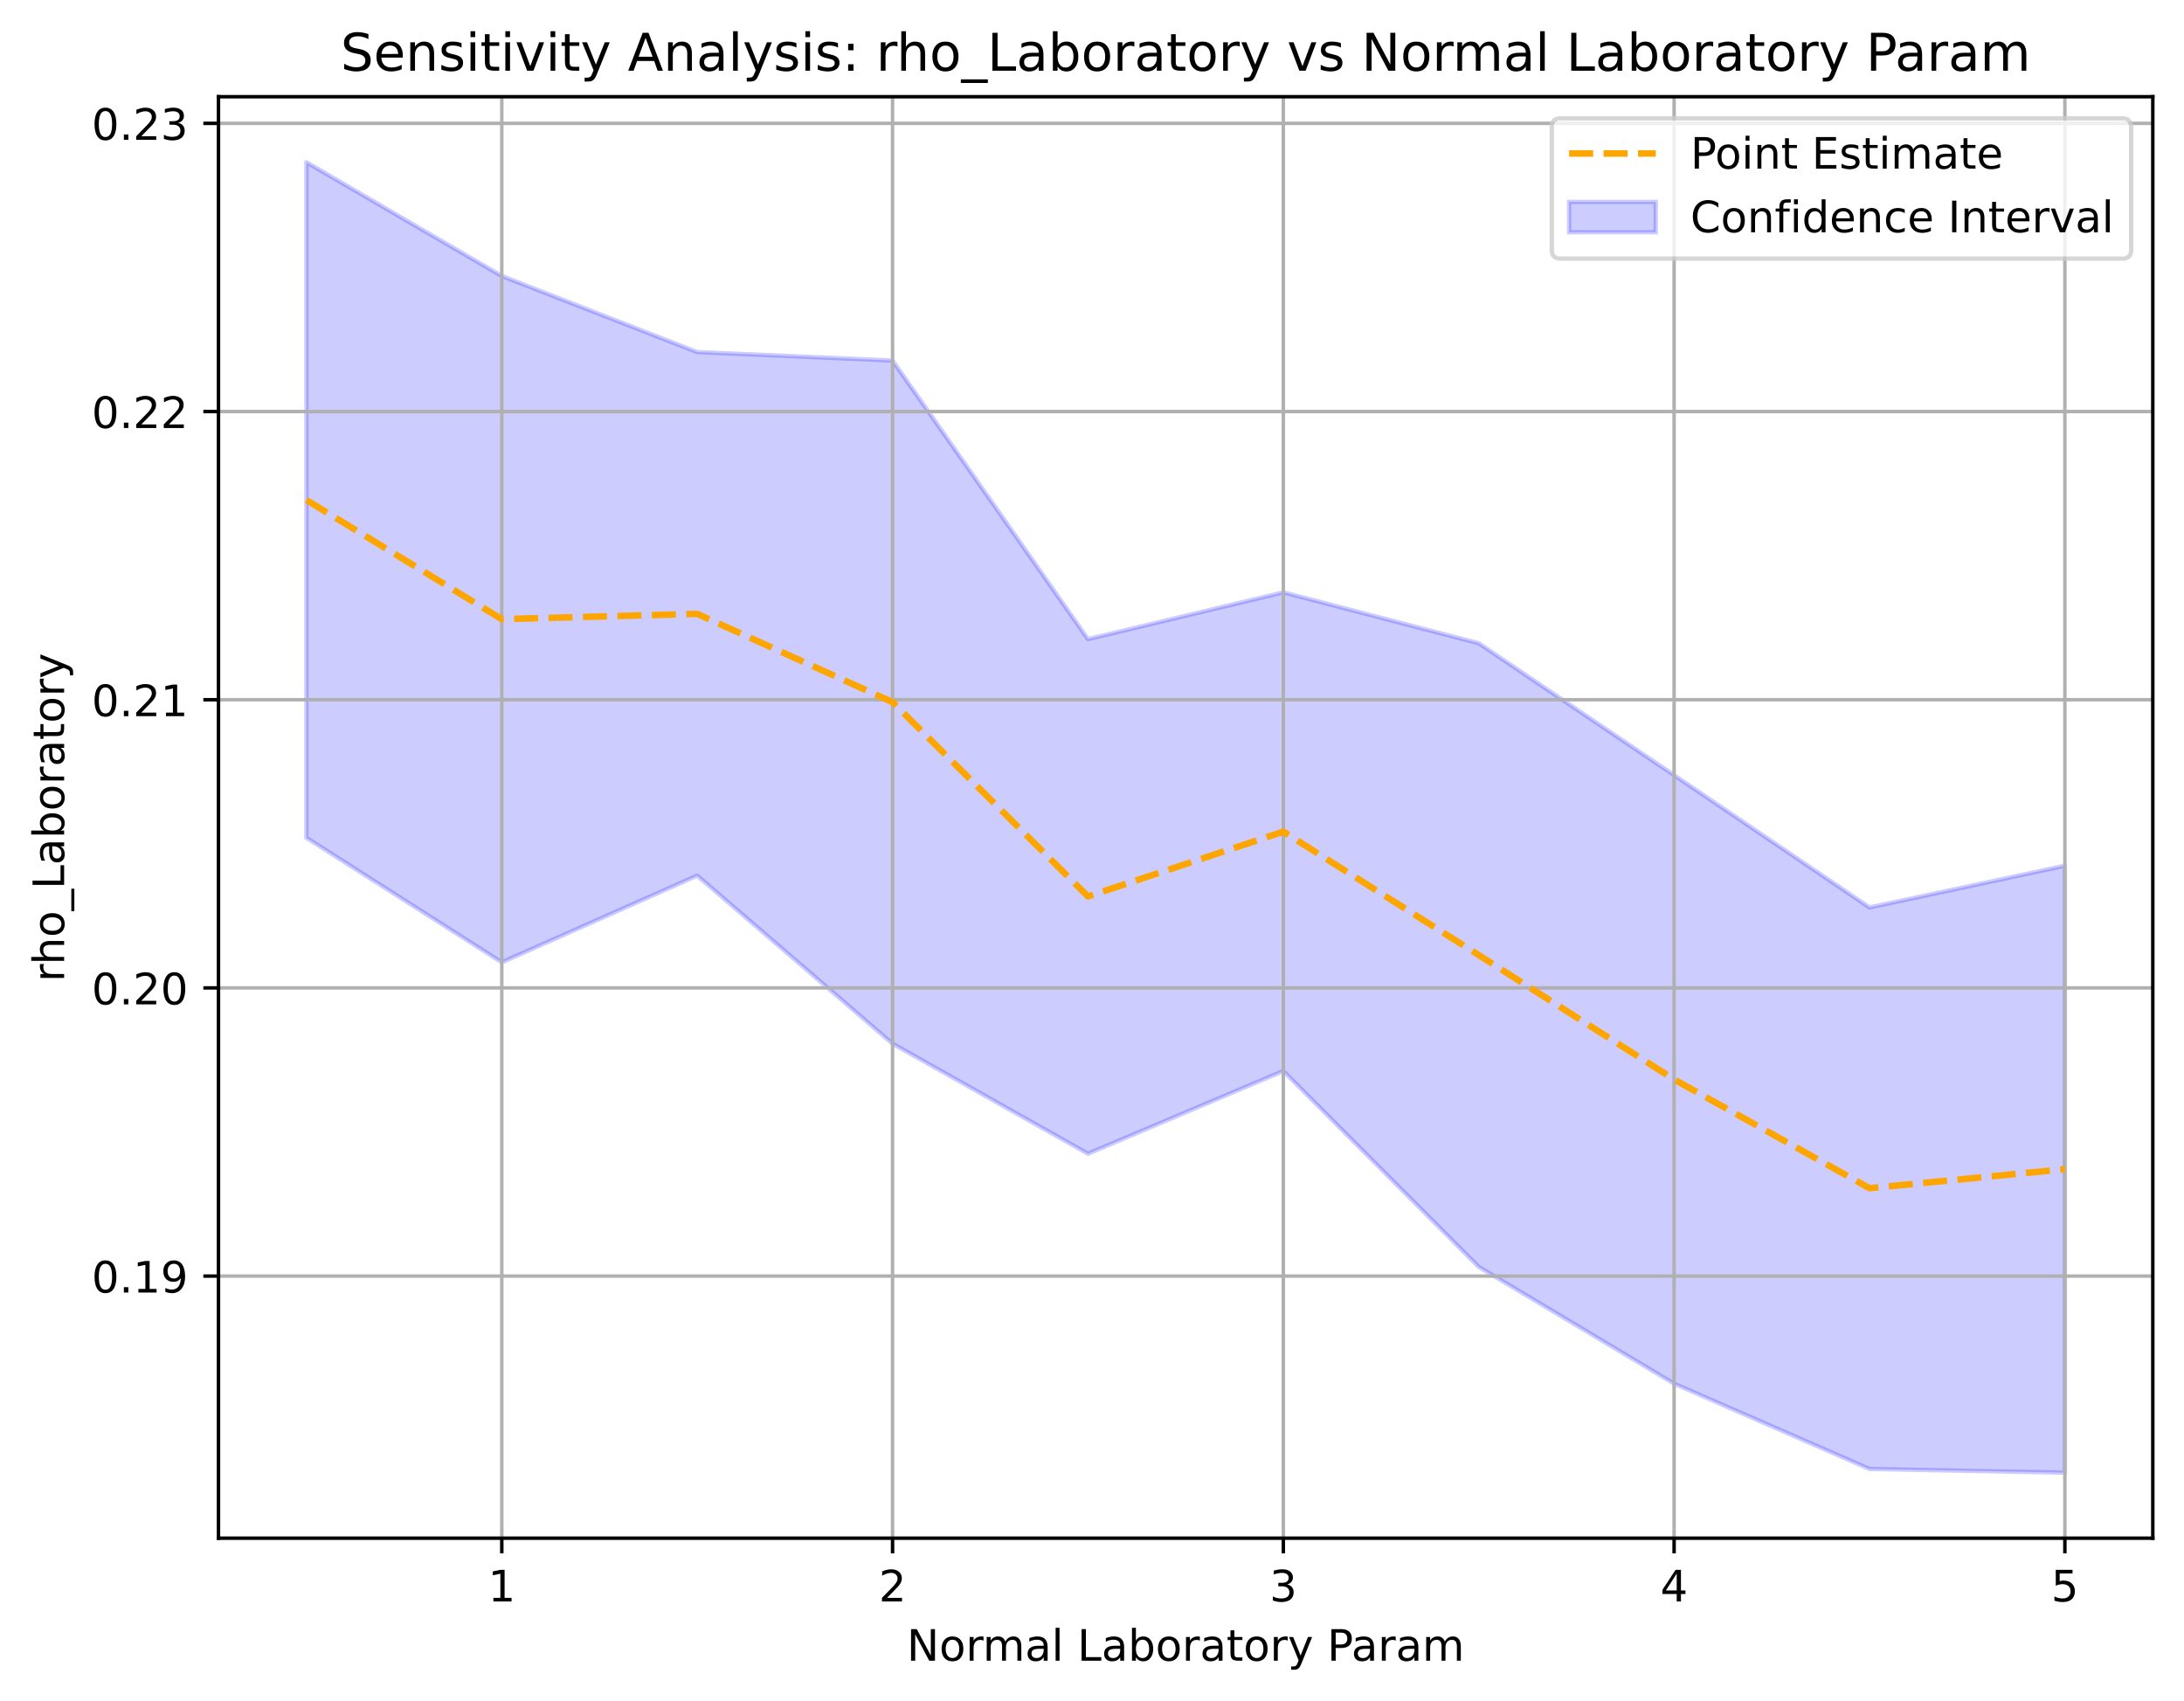
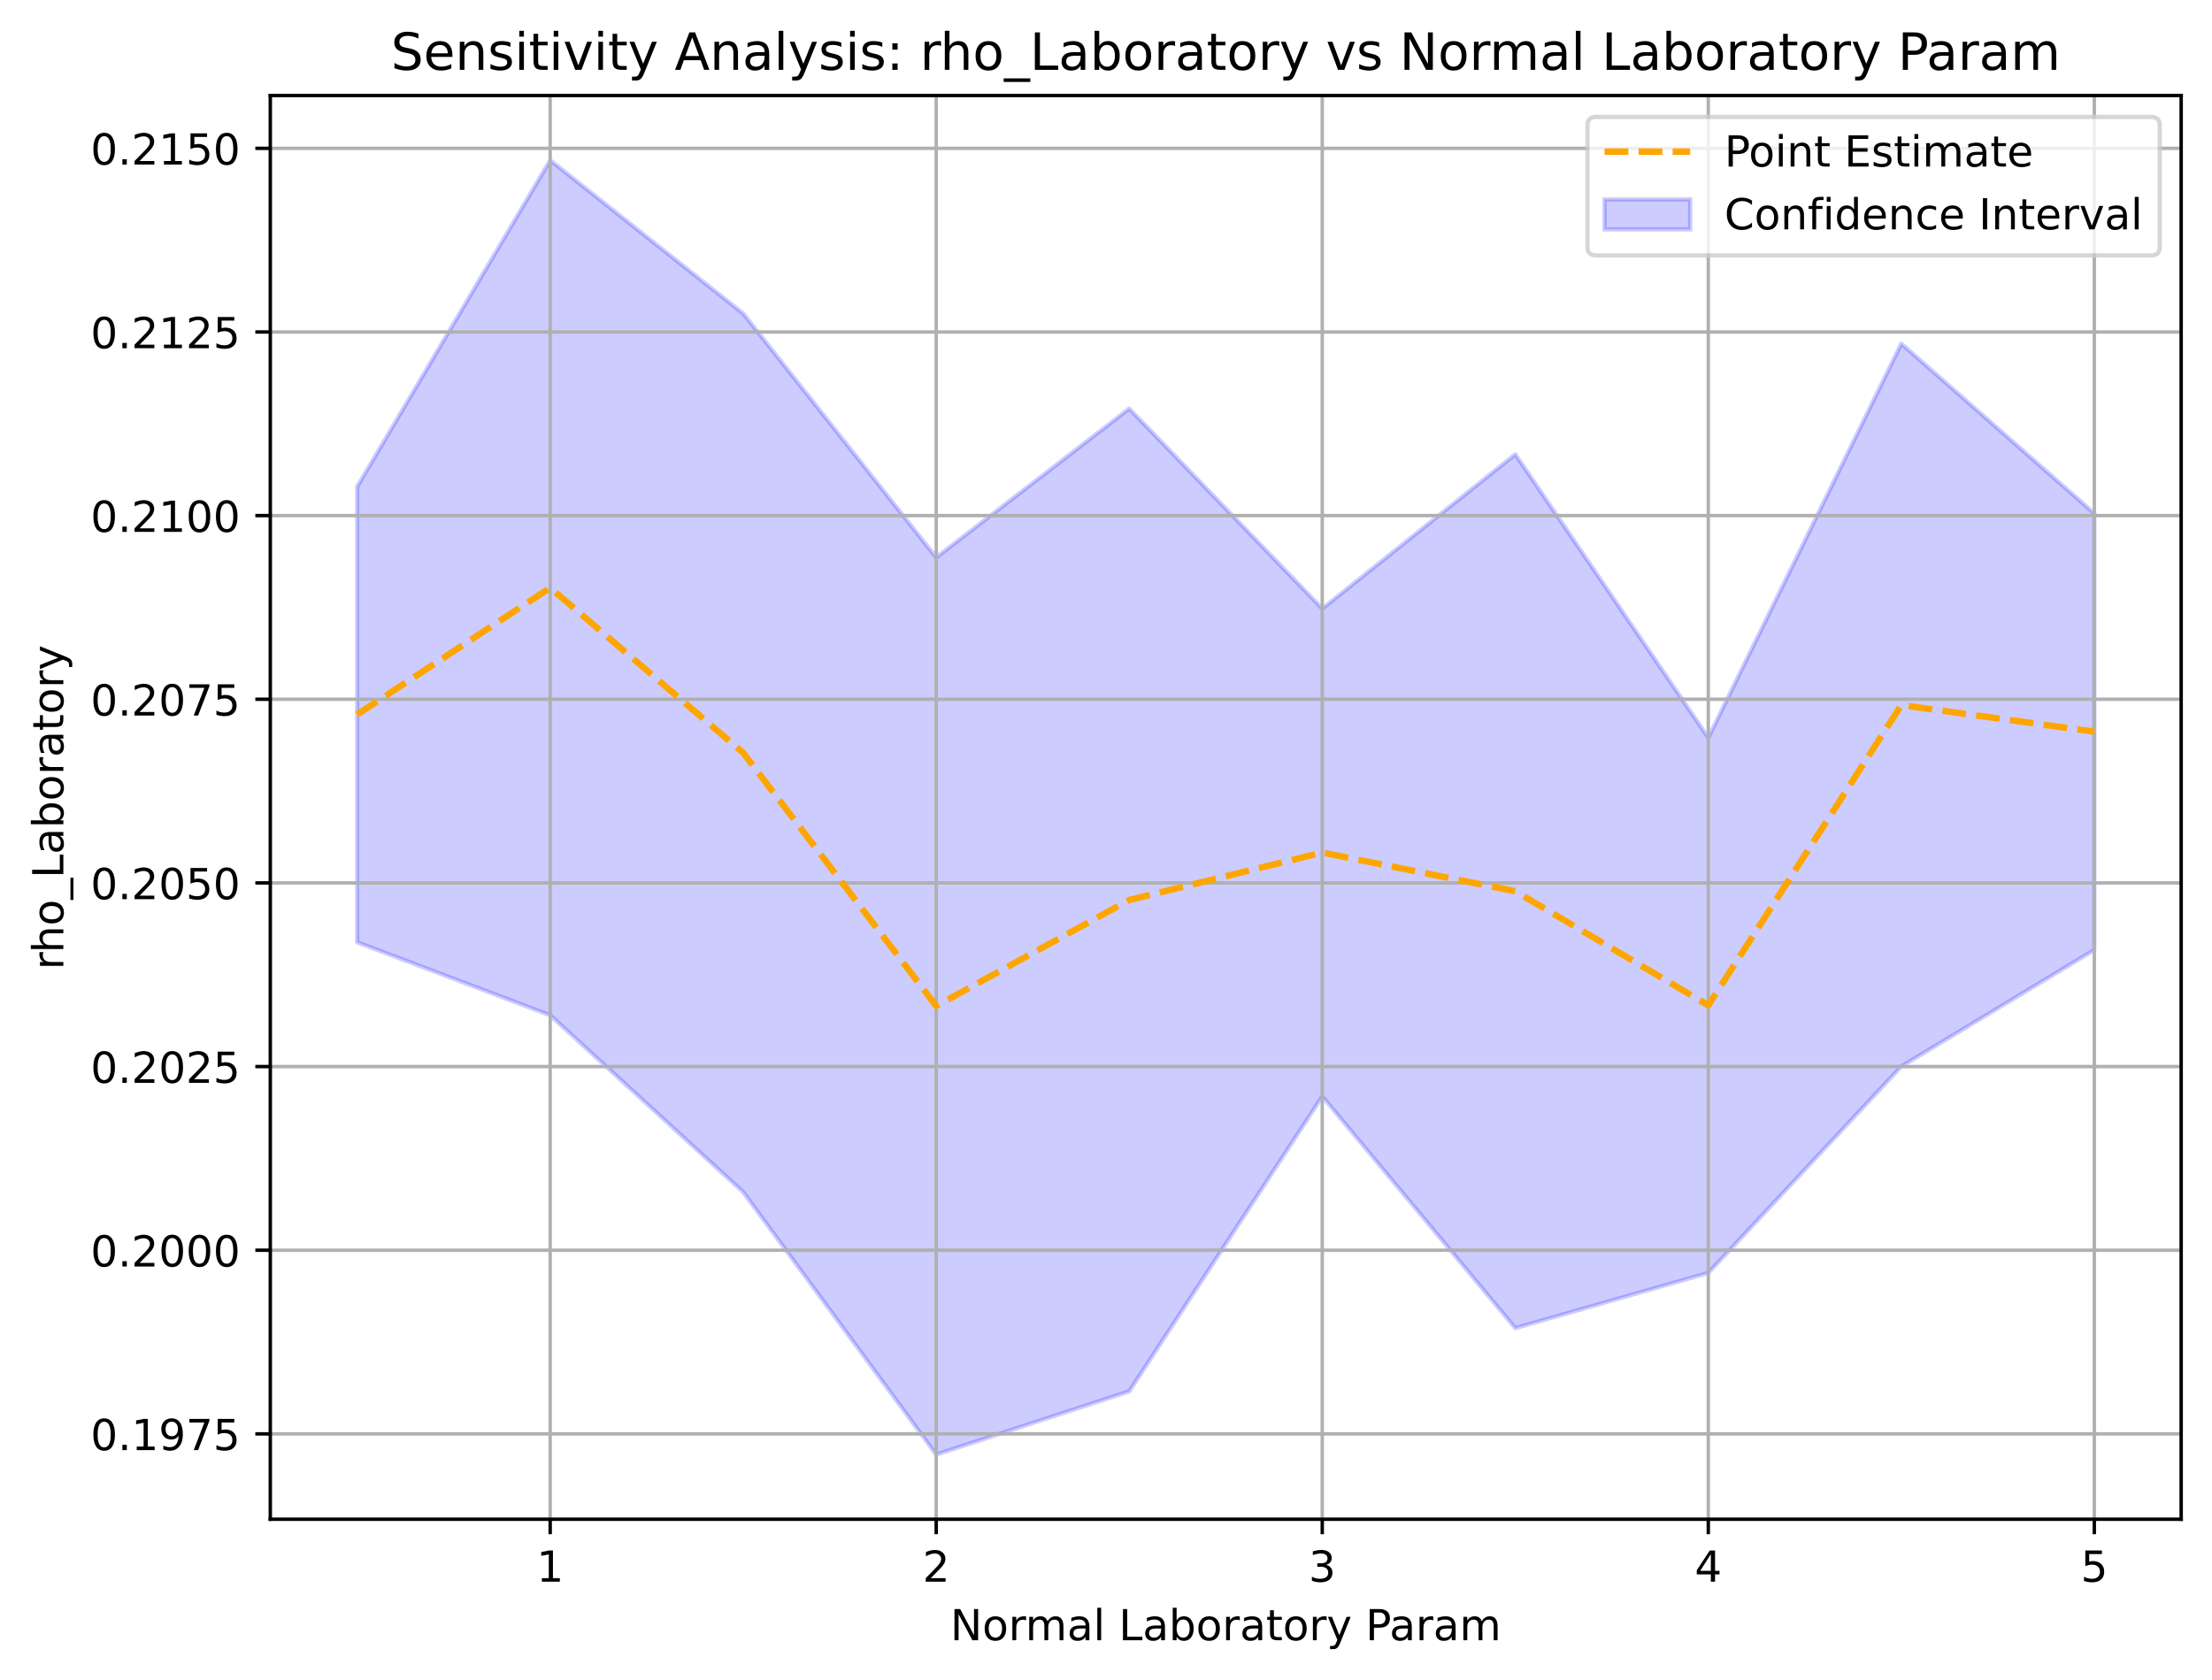
- <svg xmlns="http://www.w3.org/2000/svg" xmlns:xlink="http://www.w3.org/1999/xlink" width="504.022pt" height="392.514pt" viewBox="0 0 504.022 392.514" version="1.1">
+ <svg xmlns="http://www.w3.org/2000/svg" xmlns:xlink="http://www.w3.org/1999/xlink" width="516.747pt" height="392.514pt" viewBox="0 0 516.747 392.514" version="1.1">
  <defs>
    <style type="text/css">*{stroke-linejoin: round; stroke-linecap: butt}</style>
  </defs>
  <g id="figure_1">
    <g id="patch_1">
-       <path d="M 0 392.514  L 504.022 392.514  L 504.022 0  L 0 0  z " style="fill: #ffffff" />
+       <path d="M 0 392.514  L 516.747 392.514  L 516.747 0  L 0 0  z " style="fill: #ffffff" />
    </g>
    <g id="axes_1">
      <g id="patch_2">
-         <path d="M 50.422 354.958  L 496.822 354.958  L 496.822 22.318  L 50.422 22.318  z " style="fill: #ffffff" />
+         <path d="M 63.147 354.958  L 509.547 354.958  L 509.547 22.318  L 63.147 22.318  z " style="fill: #ffffff" />
      </g>
      <g id="PolyCollection_1">
        <defs>
-           <path id="mf40f2df193" d="M 70.713 -355.076  L 70.713 -199.176  L 115.804 -170.436  L 160.895 -190.447  L 205.986 -151.663  L 251.076 -126.277  L 296.167 -145.358  L 341.258 -100.159  L 386.349 -73.206  L 431.44 -53.524  L 476.531 -52.676  L 476.531 -192.74  L 476.531 -192.74  L 431.44 -183.108  L 386.349 -213.633  L 341.258 -244.079  L 296.167 -255.822  L 251.076 -245.032  L 205.986 -309.31  L 160.895 -311.27  L 115.804 -328.826  L 70.713 -355.076  z " style="stroke: #0000ff; stroke-opacity: 0.2" />
+           <path id="m696292e980" d="M 83.438 -278.804  L 83.438 -172.357  L 128.529 -155.304  L 173.62 -113.998  L 218.711 -52.676  L 263.801 -67.439  L 308.892 -136.344  L 353.983 -82.217  L 399.074 -95.114  L 444.165 -143.338  L 489.256 -170.574  L 489.256 -272.557  L 489.256 -272.557  L 444.165 -312.213  L 399.074 -220.14  L 353.983 -286.359  L 308.892 -250.311  L 263.801 -297.04  L 218.711 -262.262  L 173.62 -319.252  L 128.529 -355.076  L 83.438 -278.804  z " style="stroke: #0000ff; stroke-opacity: 0.2" />
        </defs>
-         <g clip-path="url(#p3cff593ec3)">
-           <use xlink:href="#mf40f2df193" x="0" y="392.514" style="fill: #0000ff; fill-opacity: 0.2; stroke: #0000ff; stroke-opacity: 0.2" />
+         <g clip-path="url(#p23afb242c4)">
+           <use xlink:href="#m696292e980" x="0" y="392.514" style="fill: #0000ff; fill-opacity: 0.2; stroke: #0000ff; stroke-opacity: 0.2" />
        </g>
      </g>
      <g id="matplotlib.axis_1">
        <g id="xtick_1">
          <g id="line2d_1">
-             <path d="M 115.804 354.958  L 115.804 22.318  " clip-path="url(#p3cff593ec3)" style="fill: none; stroke: #b0b0b0; stroke-width: 0.8; stroke-linecap: square" />
+             <path d="M 128.529 354.958  L 128.529 22.318  " clip-path="url(#p23afb242c4)" style="fill: none; stroke: #b0b0b0; stroke-width: 0.8; stroke-linecap: square" />
          </g>
          <g id="line2d_2">
            <defs>
-               <path id="m334bbe5e77" d="M 0 0  L 0 3.5  " style="stroke: #000000; stroke-width: 0.8" />
+               <path id="m11d47587e7" d="M 0 0  L 0 3.5  " style="stroke: #000000; stroke-width: 0.8" />
            </defs>
            <g>
-               <use xlink:href="#m334bbe5e77" x="115.804" y="354.958" style="stroke: #000000; stroke-width: 0.8" />
+               <use xlink:href="#m11d47587e7" x="128.529" y="354.958" style="stroke: #000000; stroke-width: 0.8" />
            </g>
          </g>
          <g id="text_1">
-             <g transform="translate(112.6224 369.5566) scale(0.1 -0.1)">
+             <g transform="translate(125.3474 369.5566) scale(0.1 -0.1)">
              <defs>
                <path id="DejaVuSans-31" d="M 794 531  L 1825 531  L 1825 4091  L 703 3866  L 703 4441  L 1819 4666  L 2450 4666  L 2450 531  L 3481 531  L 3481 0  L 794 0  L 794 531  z " transform="scale(0.015625)" />
              </defs>
              <use xlink:href="#DejaVuSans-31" />
            </g>
          </g>
        </g>
        <g id="xtick_2">
          <g id="line2d_3">
-             <path d="M 205.986 354.958  L 205.986 22.318  " clip-path="url(#p3cff593ec3)" style="fill: none; stroke: #b0b0b0; stroke-width: 0.8; stroke-linecap: square" />
+             <path d="M 218.711 354.958  L 218.711 22.318  " clip-path="url(#p23afb242c4)" style="fill: none; stroke: #b0b0b0; stroke-width: 0.8; stroke-linecap: square" />
          </g>
          <g id="line2d_4">
            <g>
-               <use xlink:href="#m334bbe5e77" x="205.986" y="354.958" style="stroke: #000000; stroke-width: 0.8" />
+               <use xlink:href="#m11d47587e7" x="218.711" y="354.958" style="stroke: #000000; stroke-width: 0.8" />
            </g>
          </g>
          <g id="text_2">
-             <g transform="translate(202.8043 369.5566) scale(0.1 -0.1)">
+             <g transform="translate(215.5293 369.5566) scale(0.1 -0.1)">
              <defs>
                <path id="DejaVuSans-32" d="M 1228 531  L 3431 531  L 3431 0  L 469 0  L 469 531  Q 828 903 1448 1529  Q 2069 2156 2228 2338  Q 2531 2678 2651 2914  Q 2772 3150 2772 3378  Q 2772 3750 2511 3984  Q 2250 4219 1831 4219  Q 1534 4219 1204 4116  Q 875 4013 500 3803  L 500 4441  Q 881 4594 1212 4672  Q 1544 4750 1819 4750  Q 2544 4750 2975 4387  Q 3406 4025 3406 3419  Q 3406 3131 3298 2873  Q 3191 2616 2906 2266  Q 2828 2175 2409 1742  Q 1991 1309 1228 531  z " transform="scale(0.015625)" />
              </defs>
              <use xlink:href="#DejaVuSans-32" />
            </g>
          </g>
        </g>
        <g id="xtick_3">
          <g id="line2d_5">
-             <path d="M 296.167 354.958  L 296.167 22.318  " clip-path="url(#p3cff593ec3)" style="fill: none; stroke: #b0b0b0; stroke-width: 0.8; stroke-linecap: square" />
+             <path d="M 308.892 354.958  L 308.892 22.318  " clip-path="url(#p23afb242c4)" style="fill: none; stroke: #b0b0b0; stroke-width: 0.8; stroke-linecap: square" />
          </g>
          <g id="line2d_6">
            <g>
-               <use xlink:href="#m334bbe5e77" x="296.167" y="354.958" style="stroke: #000000; stroke-width: 0.8" />
+               <use xlink:href="#m11d47587e7" x="308.892" y="354.958" style="stroke: #000000; stroke-width: 0.8" />
            </g>
          </g>
          <g id="text_3">
-             <g transform="translate(292.9861 369.5566) scale(0.1 -0.1)">
+             <g transform="translate(305.7111 369.5566) scale(0.1 -0.1)">
              <defs>
                <path id="DejaVuSans-33" d="M 2597 2516  Q 3050 2419 3304 2112  Q 3559 1806 3559 1356  Q 3559 666 3084 287  Q 2609 -91 1734 -91  Q 1441 -91 1130 -33  Q 819 25 488 141  L 488 750  Q 750 597 1062 519  Q 1375 441 1716 441  Q 2309 441 2620 675  Q 2931 909 2931 1356  Q 2931 1769 2642 2001  Q 2353 2234 1838 2234  L 1294 2234  L 1294 2753  L 1863 2753  Q 2328 2753 2575 2939  Q 2822 3125 2822 3475  Q 2822 3834 2567 4026  Q 2313 4219 1838 4219  Q 1578 4219 1281 4162  Q 984 4106 628 3988  L 628 4550  Q 988 4650 1302 4700  Q 1616 4750 1894 4750  Q 2613 4750 3031 4423  Q 3450 4097 3450 3541  Q 3450 3153 3228 2886  Q 3006 2619 2597 2516  z " transform="scale(0.015625)" />
              </defs>
              <use xlink:href="#DejaVuSans-33" />
            </g>
          </g>
        </g>
        <g id="xtick_4">
          <g id="line2d_7">
-             <path d="M 386.349 354.958  L 386.349 22.318  " clip-path="url(#p3cff593ec3)" style="fill: none; stroke: #b0b0b0; stroke-width: 0.8; stroke-linecap: square" />
+             <path d="M 399.074 354.958  L 399.074 22.318  " clip-path="url(#p23afb242c4)" style="fill: none; stroke: #b0b0b0; stroke-width: 0.8; stroke-linecap: square" />
          </g>
          <g id="line2d_8">
            <g>
-               <use xlink:href="#m334bbe5e77" x="386.349" y="354.958" style="stroke: #000000; stroke-width: 0.8" />
+               <use xlink:href="#m11d47587e7" x="399.074" y="354.958" style="stroke: #000000; stroke-width: 0.8" />
            </g>
          </g>
          <g id="text_4">
-             <g transform="translate(383.1679 369.5566) scale(0.1 -0.1)">
+             <g transform="translate(395.8929 369.5566) scale(0.1 -0.1)">
              <defs>
                <path id="DejaVuSans-34" d="M 2419 4116  L 825 1625  L 2419 1625  L 2419 4116  z M 2253 4666  L 3047 4666  L 3047 1625  L 3713 1625  L 3713 1100  L 3047 1100  L 3047 0  L 2419 0  L 2419 1100  L 313 1100  L 313 1709  L 2253 4666  z " transform="scale(0.015625)" />
              </defs>
              <use xlink:href="#DejaVuSans-34" />
            </g>
          </g>
        </g>
        <g id="xtick_5">
          <g id="line2d_9">
-             <path d="M 476.531 354.958  L 476.531 22.318  " clip-path="url(#p3cff593ec3)" style="fill: none; stroke: #b0b0b0; stroke-width: 0.8; stroke-linecap: square" />
+             <path d="M 489.256 354.958  L 489.256 22.318  " clip-path="url(#p23afb242c4)" style="fill: none; stroke: #b0b0b0; stroke-width: 0.8; stroke-linecap: square" />
          </g>
          <g id="line2d_10">
            <g>
-               <use xlink:href="#m334bbe5e77" x="476.531" y="354.958" style="stroke: #000000; stroke-width: 0.8" />
+               <use xlink:href="#m11d47587e7" x="489.256" y="354.958" style="stroke: #000000; stroke-width: 0.8" />
            </g>
          </g>
          <g id="text_5">
-             <g transform="translate(473.3497 369.5566) scale(0.1 -0.1)">
+             <g transform="translate(486.0747 369.5566) scale(0.1 -0.1)">
              <defs>
                <path id="DejaVuSans-35" d="M 691 4666  L 3169 4666  L 3169 4134  L 1269 4134  L 1269 2991  Q 1406 3038 1543 3061  Q 1681 3084 1819 3084  Q 2600 3084 3056 2656  Q 3513 2228 3513 1497  Q 3513 744 3044 326  Q 2575 -91 1722 -91  Q 1428 -91 1123 -41  Q 819 9 494 109  L 494 744  Q 775 591 1075 516  Q 1375 441 1709 441  Q 2250 441 2565 725  Q 2881 1009 2881 1497  Q 2881 1984 2565 2268  Q 2250 2553 1709 2553  Q 1456 2553 1204 2497  Q 953 2441 691 2322  L 691 4666  z " transform="scale(0.015625)" />
              </defs>
              <use xlink:href="#DejaVuSans-35" />
            </g>
          </g>
        </g>
        <g id="text_6">
-           <g transform="translate(209.2711 383.2347) scale(0.1 -0.1)">
+           <g transform="translate(221.9961 383.2347) scale(0.1 -0.1)">
            <defs>
              <path id="DejaVuSans-4e" d="M 628 4666  L 1478 4666  L 3547 763  L 3547 4666  L 4159 4666  L 4159 0  L 3309 0  L 1241 3903  L 1241 0  L 628 0  L 628 4666  z " transform="scale(0.015625)" />
              <path id="DejaVuSans-6f" d="M 1959 3097  Q 1497 3097 1228 2736  Q 959 2375 959 1747  Q 959 1119 1226 758  Q 1494 397 1959 397  Q 2419 397 2687 759  Q 2956 1122 2956 1747  Q 2956 2369 2687 2733  Q 2419 3097 1959 3097  z M 1959 3584  Q 2709 3584 3137 3096  Q 3566 2609 3566 1747  Q 3566 888 3137 398  Q 2709 -91 1959 -91  Q 1206 -91 779 398  Q 353 888 353 1747  Q 353 2609 779 3096  Q 1206 3584 1959 3584  z " transform="scale(0.015625)" />
              <path id="DejaVuSans-72" d="M 2631 2963  Q 2534 3019 2420 3045  Q 2306 3072 2169 3072  Q 1681 3072 1420 2755  Q 1159 2438 1159 1844  L 1159 0  L 581 0  L 581 3500  L 1159 3500  L 1159 2956  Q 1341 3275 1631 3429  Q 1922 3584 2338 3584  Q 2397 3584 2469 3576  Q 2541 3569 2628 3553  L 2631 2963  z " transform="scale(0.015625)" />
              <path id="DejaVuSans-6d" d="M 3328 2828  Q 3544 3216 3844 3400  Q 4144 3584 4550 3584  Q 5097 3584 5394 3201  Q 5691 2819 5691 2113  L 5691 0  L 5113 0  L 5113 2094  Q 5113 2597 4934 2840  Q 4756 3084 4391 3084  Q 3944 3084 3684 2787  Q 3425 2491 3425 1978  L 3425 0  L 2847 0  L 2847 2094  Q 2847 2600 2669 2842  Q 2491 3084 2119 3084  Q 1678 3084 1418 2786  Q 1159 2488 1159 1978  L 1159 0  L 581 0  L 581 3500  L 1159 3500  L 1159 2956  Q 1356 3278 1631 3431  Q 1906 3584 2284 3584  Q 2666 3584 2933 3390  Q 3200 3197 3328 2828  z " transform="scale(0.015625)" />
              <path id="DejaVuSans-61" d="M 2194 1759  Q 1497 1759 1228 1600  Q 959 1441 959 1056  Q 959 750 1161 570  Q 1363 391 1709 391  Q 2188 391 2477 730  Q 2766 1069 2766 1631  L 2766 1759  L 2194 1759  z M 3341 1997  L 3341 0  L 2766 0  L 2766 531  Q 2569 213 2275 61  Q 1981 -91 1556 -91  Q 1019 -91 701 211  Q 384 513 384 1019  Q 384 1609 779 1909  Q 1175 2209 1959 2209  L 2766 2209  L 2766 2266  Q 2766 2663 2505 2880  Q 2244 3097 1772 3097  Q 1472 3097 1187 3025  Q 903 2953 641 2809  L 641 3341  Q 956 3463 1253 3523  Q 1550 3584 1831 3584  Q 2591 3584 2966 3190  Q 3341 2797 3341 1997  z " transform="scale(0.015625)" />
              <path id="DejaVuSans-6c" d="M 603 4863  L 1178 4863  L 1178 0  L 603 0  L 603 4863  z " transform="scale(0.015625)" />
              <path id="DejaVuSans-20" transform="scale(0.015625)" />
              <path id="DejaVuSans-4c" d="M 628 4666  L 1259 4666  L 1259 531  L 3531 531  L 3531 0  L 628 0  L 628 4666  z " transform="scale(0.015625)" />
              <path id="DejaVuSans-62" d="M 3116 1747  Q 3116 2381 2855 2742  Q 2594 3103 2138 3103  Q 1681 3103 1420 2742  Q 1159 2381 1159 1747  Q 1159 1113 1420 752  Q 1681 391 2138 391  Q 2594 391 2855 752  Q 3116 1113 3116 1747  z M 1159 2969  Q 1341 3281 1617 3432  Q 1894 3584 2278 3584  Q 2916 3584 3314 3078  Q 3713 2572 3713 1747  Q 3713 922 3314 415  Q 2916 -91 2278 -91  Q 1894 -91 1617 61  Q 1341 213 1159 525  L 1159 0  L 581 0  L 581 4863  L 1159 4863  L 1159 2969  z " transform="scale(0.015625)" />
              <path id="DejaVuSans-74" d="M 1172 4494  L 1172 3500  L 2356 3500  L 2356 3053  L 1172 3053  L 1172 1153  Q 1172 725 1289 603  Q 1406 481 1766 481  L 2356 481  L 2356 0  L 1766 0  Q 1100 0 847 248  Q 594 497 594 1153  L 594 3053  L 172 3053  L 172 3500  L 594 3500  L 594 4494  L 1172 4494  z " transform="scale(0.015625)" />
              <path id="DejaVuSans-79" d="M 2059 -325  Q 1816 -950 1584 -1140  Q 1353 -1331 966 -1331  L 506 -1331  L 506 -850  L 844 -850  Q 1081 -850 1212 -737  Q 1344 -625 1503 -206  L 1606 56  L 191 3500  L 800 3500  L 1894 763  L 2988 3500  L 3597 3500  L 2059 -325  z " transform="scale(0.015625)" />
              <path id="DejaVuSans-50" d="M 1259 4147  L 1259 2394  L 2053 2394  Q 2494 2394 2734 2622  Q 2975 2850 2975 3272  Q 2975 3691 2734 3919  Q 2494 4147 2053 4147  L 1259 4147  z M 628 4666  L 2053 4666  Q 2838 4666 3239 4311  Q 3641 3956 3641 3272  Q 3641 2581 3239 2228  Q 2838 1875 2053 1875  L 1259 1875  L 1259 0  L 628 0  L 628 4666  z " transform="scale(0.015625)" />
            </defs>
            <use xlink:href="#DejaVuSans-4e" />
            <use xlink:href="#DejaVuSans-6f" x="74.805" />
            <use xlink:href="#DejaVuSans-72" x="135.986" />
            <use xlink:href="#DejaVuSans-6d" x="175.35" />
            <use xlink:href="#DejaVuSans-61" x="272.762" />
            <use xlink:href="#DejaVuSans-6c" x="334.041" />
            <use xlink:href="#DejaVuSans-20" x="361.824" />
            <use xlink:href="#DejaVuSans-4c" x="393.611" />
            <use xlink:href="#DejaVuSans-61" x="449.324" />
            <use xlink:href="#DejaVuSans-62" x="510.604" />
            <use xlink:href="#DejaVuSans-6f" x="574.08" />
            <use xlink:href="#DejaVuSans-72" x="635.262" />
            <use xlink:href="#DejaVuSans-61" x="676.375" />
            <use xlink:href="#DejaVuSans-74" x="737.654" />
            <use xlink:href="#DejaVuSans-6f" x="776.863" />
            <use xlink:href="#DejaVuSans-72" x="838.045" />
            <use xlink:href="#DejaVuSans-79" x="879.158" />
            <use xlink:href="#DejaVuSans-20" x="938.338" />
            <use xlink:href="#DejaVuSans-50" x="970.125" />
            <use xlink:href="#DejaVuSans-61" x="1025.928" />
            <use xlink:href="#DejaVuSans-72" x="1087.207" />
            <use xlink:href="#DejaVuSans-61" x="1128.32" />
            <use xlink:href="#DejaVuSans-6d" x="1189.6" />
          </g>
        </g>
      </g>
      <g id="matplotlib.axis_2">
        <g id="ytick_1">
          <g id="line2d_11">
-             <path d="M 50.422 294.475  L 496.822 294.475  " clip-path="url(#p3cff593ec3)" style="fill: none; stroke: #b0b0b0; stroke-width: 0.8; stroke-linecap: square" />
+             <path d="M 63.147 335.013  L 509.547 335.013  " clip-path="url(#p23afb242c4)" style="fill: none; stroke: #b0b0b0; stroke-width: 0.8; stroke-linecap: square" />
          </g>
          <g id="line2d_12">
            <defs>
-               <path id="m7c75f6693e" d="M 0 0  L -3.5 0  " style="stroke: #000000; stroke-width: 0.8" />
+               <path id="me5ac7b1493" d="M 0 0  L -3.5 0  " style="stroke: #000000; stroke-width: 0.8" />
            </defs>
            <g>
-               <use xlink:href="#m7c75f6693e" x="50.422" y="294.475" style="stroke: #000000; stroke-width: 0.8" />
+               <use xlink:href="#me5ac7b1493" x="63.147" y="335.013" style="stroke: #000000; stroke-width: 0.8" />
            </g>
          </g>
          <g id="text_7">
-             <g transform="translate(21.15625 298.2747) scale(0.1 -0.1)">
+             <g transform="translate(21.15625 338.8123) scale(0.1 -0.1)">
              <defs>
                <path id="DejaVuSans-30" d="M 2034 4250  Q 1547 4250 1301 3770  Q 1056 3291 1056 2328  Q 1056 1369 1301 889  Q 1547 409 2034 409  Q 2525 409 2770 889  Q 3016 1369 3016 2328  Q 3016 3291 2770 3770  Q 2525 4250 2034 4250  z M 2034 4750  Q 2819 4750 3233 4129  Q 3647 3509 3647 2328  Q 3647 1150 3233 529  Q 2819 -91 2034 -91  Q 1250 -91 836 529  Q 422 1150 422 2328  Q 422 3509 836 4129  Q 1250 4750 2034 4750  z " transform="scale(0.015625)" />
                <path id="DejaVuSans-2e" d="M 684 794  L 1344 794  L 1344 0  L 684 0  L 684 794  z " transform="scale(0.015625)" />
                <path id="DejaVuSans-39" d="M 703 97  L 703 672  Q 941 559 1184 500  Q 1428 441 1663 441  Q 2288 441 2617 861  Q 2947 1281 2994 2138  Q 2813 1869 2534 1725  Q 2256 1581 1919 1581  Q 1219 1581 811 2004  Q 403 2428 403 3163  Q 403 3881 828 4315  Q 1253 4750 1959 4750  Q 2769 4750 3195 4129  Q 3622 3509 3622 2328  Q 3622 1225 3098 567  Q 2575 -91 1691 -91  Q 1453 -91 1209 -44  Q 966 3 703 97  z M 1959 2075  Q 2384 2075 2632 2365  Q 2881 2656 2881 3163  Q 2881 3666 2632 3958  Q 2384 4250 1959 4250  Q 1534 4250 1286 3958  Q 1038 3666 1038 3163  Q 1038 2656 1286 2365  Q 1534 2075 1959 2075  z " transform="scale(0.015625)" />
+                 <path id="DejaVuSans-37" d="M 525 4666  L 3525 4666  L 3525 4397  L 1831 0  L 1172 0  L 2766 4134  L 525 4134  L 525 4666  z " transform="scale(0.015625)" />
              </defs>
              <use xlink:href="#DejaVuSans-30" />
              <use xlink:href="#DejaVuSans-2e" x="63.623" />
              <use xlink:href="#DejaVuSans-31" x="95.41" />
              <use xlink:href="#DejaVuSans-39" x="159.033" />
+               <use xlink:href="#DejaVuSans-37" x="222.656" />
+               <use xlink:href="#DejaVuSans-35" x="286.279" />
            </g>
          </g>
        </g>
        <g id="ytick_2">
          <g id="line2d_13">
-             <path d="M 50.422 227.974  L 496.822 227.974  " clip-path="url(#p3cff593ec3)" style="fill: none; stroke: #b0b0b0; stroke-width: 0.8; stroke-linecap: square" />
+             <path d="M 63.147 292.105  L 509.547 292.105  " clip-path="url(#p23afb242c4)" style="fill: none; stroke: #b0b0b0; stroke-width: 0.8; stroke-linecap: square" />
          </g>
          <g id="line2d_14">
            <g>
-               <use xlink:href="#m7c75f6693e" x="50.422" y="227.974" style="stroke: #000000; stroke-width: 0.8" />
+               <use xlink:href="#me5ac7b1493" x="63.147" y="292.105" style="stroke: #000000; stroke-width: 0.8" />
            </g>
          </g>
          <g id="text_8">
-             <g transform="translate(21.15625 231.7728) scale(0.1 -0.1)">
+             <g transform="translate(21.15625 295.9038) scale(0.1 -0.1)">
              <use xlink:href="#DejaVuSans-30" />
              <use xlink:href="#DejaVuSans-2e" x="63.623" />
              <use xlink:href="#DejaVuSans-32" x="95.41" />
              <use xlink:href="#DejaVuSans-30" x="159.033" />
+               <use xlink:href="#DejaVuSans-30" x="222.656" />
+               <use xlink:href="#DejaVuSans-30" x="286.279" />
            </g>
          </g>
        </g>
        <g id="ytick_3">
          <g id="line2d_15">
-             <path d="M 50.422 161.472  L 496.822 161.472  " clip-path="url(#p3cff593ec3)" style="fill: none; stroke: #b0b0b0; stroke-width: 0.8; stroke-linecap: square" />
+             <path d="M 63.147 249.196  L 509.547 249.196  " clip-path="url(#p23afb242c4)" style="fill: none; stroke: #b0b0b0; stroke-width: 0.8; stroke-linecap: square" />
          </g>
          <g id="line2d_16">
            <g>
-               <use xlink:href="#m7c75f6693e" x="50.422" y="161.472" style="stroke: #000000; stroke-width: 0.8" />
+               <use xlink:href="#me5ac7b1493" x="63.147" y="249.196" style="stroke: #000000; stroke-width: 0.8" />
            </g>
          </g>
          <g id="text_9">
-             <g transform="translate(21.15625 165.2709) scale(0.1 -0.1)">
-               <use xlink:href="#DejaVuSans-30" />
-               <use xlink:href="#DejaVuSans-2e" x="63.623" />
-               <use xlink:href="#DejaVuSans-32" x="95.41" />
-               <use xlink:href="#DejaVuSans-31" x="159.033" />
+             <g transform="translate(21.15625 252.9953) scale(0.1 -0.1)">
+               <use xlink:href="#DejaVuSans-30" />
+               <use xlink:href="#DejaVuSans-2e" x="63.623" />
+               <use xlink:href="#DejaVuSans-32" x="95.41" />
+               <use xlink:href="#DejaVuSans-30" x="159.033" />
+               <use xlink:href="#DejaVuSans-32" x="222.656" />
+               <use xlink:href="#DejaVuSans-35" x="286.279" />
            </g>
          </g>
        </g>
        <g id="ytick_4">
          <g id="line2d_17">
-             <path d="M 50.422 94.97  L 496.822 94.97  " clip-path="url(#p3cff593ec3)" style="fill: none; stroke: #b0b0b0; stroke-width: 0.8; stroke-linecap: square" />
+             <path d="M 63.147 206.288  L 509.547 206.288  " clip-path="url(#p23afb242c4)" style="fill: none; stroke: #b0b0b0; stroke-width: 0.8; stroke-linecap: square" />
          </g>
          <g id="line2d_18">
            <g>
-               <use xlink:href="#m7c75f6693e" x="50.422" y="94.97" style="stroke: #000000; stroke-width: 0.8" />
+               <use xlink:href="#me5ac7b1493" x="63.147" y="206.288" style="stroke: #000000; stroke-width: 0.8" />
            </g>
          </g>
          <g id="text_10">
-             <g transform="translate(21.15625 98.76907) scale(0.1 -0.1)">
-               <use xlink:href="#DejaVuSans-30" />
-               <use xlink:href="#DejaVuSans-2e" x="63.623" />
-               <use xlink:href="#DejaVuSans-32" x="95.41" />
-               <use xlink:href="#DejaVuSans-32" x="159.033" />
+             <g transform="translate(21.15625 210.0868) scale(0.1 -0.1)">
+               <use xlink:href="#DejaVuSans-30" />
+               <use xlink:href="#DejaVuSans-2e" x="63.623" />
+               <use xlink:href="#DejaVuSans-32" x="95.41" />
+               <use xlink:href="#DejaVuSans-30" x="159.033" />
+               <use xlink:href="#DejaVuSans-35" x="222.656" />
+               <use xlink:href="#DejaVuSans-30" x="286.279" />
            </g>
          </g>
        </g>
        <g id="ytick_5">
          <g id="line2d_19">
-             <path d="M 50.422 28.468  L 496.822 28.468  " clip-path="url(#p3cff593ec3)" style="fill: none; stroke: #b0b0b0; stroke-width: 0.8; stroke-linecap: square" />
+             <path d="M 63.147 163.379  L 509.547 163.379  " clip-path="url(#p23afb242c4)" style="fill: none; stroke: #b0b0b0; stroke-width: 0.8; stroke-linecap: square" />
          </g>
          <g id="line2d_20">
            <g>
-               <use xlink:href="#m7c75f6693e" x="50.422" y="28.468" style="stroke: #000000; stroke-width: 0.8" />
+               <use xlink:href="#me5ac7b1493" x="63.147" y="163.379" style="stroke: #000000; stroke-width: 0.8" />
            </g>
          </g>
          <g id="text_11">
-             <g transform="translate(21.15625 32.2672) scale(0.1 -0.1)">
-               <use xlink:href="#DejaVuSans-30" />
-               <use xlink:href="#DejaVuSans-2e" x="63.623" />
-               <use xlink:href="#DejaVuSans-32" x="95.41" />
-               <use xlink:href="#DejaVuSans-33" x="159.033" />
-             </g>
-           </g>
-         </g>
-         <g id="text_12">
+             <g transform="translate(21.15625 167.1783) scale(0.1 -0.1)">
+               <use xlink:href="#DejaVuSans-30" />
+               <use xlink:href="#DejaVuSans-2e" x="63.623" />
+               <use xlink:href="#DejaVuSans-32" x="95.41" />
+               <use xlink:href="#DejaVuSans-30" x="159.033" />
+               <use xlink:href="#DejaVuSans-37" x="222.656" />
+               <use xlink:href="#DejaVuSans-35" x="286.279" />
+             </g>
+           </g>
+         </g>
+         <g id="ytick_6">
+           <g id="line2d_21">
+             <path d="M 63.147 120.471  L 509.547 120.471  " clip-path="url(#p23afb242c4)" style="fill: none; stroke: #b0b0b0; stroke-width: 0.8; stroke-linecap: square" />
+           </g>
+           <g id="line2d_22">
+             <g>
+               <use xlink:href="#me5ac7b1493" x="63.147" y="120.471" style="stroke: #000000; stroke-width: 0.8" />
+             </g>
+           </g>
+           <g id="text_12">
+             <g transform="translate(21.15625 124.2698) scale(0.1 -0.1)">
+               <use xlink:href="#DejaVuSans-30" />
+               <use xlink:href="#DejaVuSans-2e" x="63.623" />
+               <use xlink:href="#DejaVuSans-32" x="95.41" />
+               <use xlink:href="#DejaVuSans-31" x="159.033" />
+               <use xlink:href="#DejaVuSans-30" x="222.656" />
+               <use xlink:href="#DejaVuSans-30" x="286.279" />
+             </g>
+           </g>
+         </g>
+         <g id="ytick_7">
+           <g id="line2d_23">
+             <path d="M 63.147 77.562  L 509.547 77.562  " clip-path="url(#p23afb242c4)" style="fill: none; stroke: #b0b0b0; stroke-width: 0.8; stroke-linecap: square" />
+           </g>
+           <g id="line2d_24">
+             <g>
+               <use xlink:href="#me5ac7b1493" x="63.147" y="77.562" style="stroke: #000000; stroke-width: 0.8" />
+             </g>
+           </g>
+           <g id="text_13">
+             <g transform="translate(21.15625 81.36131) scale(0.1 -0.1)">
+               <use xlink:href="#DejaVuSans-30" />
+               <use xlink:href="#DejaVuSans-2e" x="63.623" />
+               <use xlink:href="#DejaVuSans-32" x="95.41" />
+               <use xlink:href="#DejaVuSans-31" x="159.033" />
+               <use xlink:href="#DejaVuSans-32" x="222.656" />
+               <use xlink:href="#DejaVuSans-35" x="286.279" />
+             </g>
+           </g>
+         </g>
+         <g id="ytick_8">
+           <g id="line2d_25">
+             <path d="M 63.147 34.654  L 509.547 34.654  " clip-path="url(#p23afb242c4)" style="fill: none; stroke: #b0b0b0; stroke-width: 0.8; stroke-linecap: square" />
+           </g>
+           <g id="line2d_26">
+             <g>
+               <use xlink:href="#me5ac7b1493" x="63.147" y="34.654" style="stroke: #000000; stroke-width: 0.8" />
+             </g>
+           </g>
+           <g id="text_14">
+             <g transform="translate(21.15625 38.4528) scale(0.1 -0.1)">
+               <use xlink:href="#DejaVuSans-30" />
+               <use xlink:href="#DejaVuSans-2e" x="63.623" />
+               <use xlink:href="#DejaVuSans-32" x="95.41" />
+               <use xlink:href="#DejaVuSans-31" x="159.033" />
+               <use xlink:href="#DejaVuSans-35" x="222.656" />
+               <use xlink:href="#DejaVuSans-30" x="286.279" />
+             </g>
+           </g>
+         </g>
+         <g id="text_15">
          <g transform="translate(14.79844 226.5717) rotate(-90) scale(0.1 -0.1)">
            <defs>
              <path id="DejaVuSans-68" d="M 3513 2113  L 3513 0  L 2938 0  L 2938 2094  Q 2938 2591 2744 2837  Q 2550 3084 2163 3084  Q 1697 3084 1428 2787  Q 1159 2491 1159 1978  L 1159 0  L 581 0  L 581 4863  L 1159 4863  L 1159 2956  Q 1366 3272 1645 3428  Q 1925 3584 2291 3584  Q 2894 3584 3203 3211  Q 3513 2838 3513 2113  z " transform="scale(0.015625)" />
              <path id="DejaVuSans-5f" d="M 3263 -1063  L 3263 -1509  L -63 -1509  L -63 -1063  L 3263 -1063  z " transform="scale(0.015625)" />
            </defs>
            <use xlink:href="#DejaVuSans-72" />
            <use xlink:href="#DejaVuSans-68" x="39.363" />
            <use xlink:href="#DejaVuSans-6f" x="102.742" />
            <use xlink:href="#DejaVuSans-5f" x="163.924" />
            <use xlink:href="#DejaVuSans-4c" x="213.924" />
            <use xlink:href="#DejaVuSans-61" x="269.637" />
            <use xlink:href="#DejaVuSans-62" x="330.916" />
            <use xlink:href="#DejaVuSans-6f" x="394.393" />
            <use xlink:href="#DejaVuSans-72" x="455.574" />
            <use xlink:href="#DejaVuSans-61" x="496.688" />
            <use xlink:href="#DejaVuSans-74" x="557.967" />
            <use xlink:href="#DejaVuSans-6f" x="597.176" />
            <use xlink:href="#DejaVuSans-72" x="658.357" />
            <use xlink:href="#DejaVuSans-79" x="699.471" />
          </g>
        </g>
      </g>
-       <g id="line2d_21">
-         <path d="M 70.713 115.388  L 115.804 142.883  L 160.895 141.656  L 205.986 162.028  L 251.076 206.86  L 296.167 191.924  L 341.258 220.396  L 386.349 249.095  L 431.44 274.198  L 476.531 269.806  " clip-path="url(#p3cff593ec3)" style="fill: none; stroke-dasharray: 5.55,2.4; stroke-dashoffset: 0; stroke: #ffa500; stroke-width: 1.5" />
+       <g id="line2d_27">
+         <path d="M 83.438 166.934  L 128.529 137.324  L 173.62 175.889  L 218.711 235.045  L 263.801 210.275  L 308.892 199.187  L 353.983 208.226  L 399.074 234.888  L 444.165 164.739  L 489.256 170.949  " clip-path="url(#p23afb242c4)" style="fill: none; stroke-dasharray: 5.55,2.4; stroke-dashoffset: 0; stroke: #ffa500; stroke-width: 1.5" />
      </g>
      <g id="patch_3">
-         <path d="M 50.422 354.958  L 50.422 22.318  " style="fill: none; stroke: #000000; stroke-width: 0.8; stroke-linejoin: miter; stroke-linecap: square" />
+         <path d="M 63.147 354.958  L 63.147 22.318  " style="fill: none; stroke: #000000; stroke-width: 0.8; stroke-linejoin: miter; stroke-linecap: square" />
      </g>
      <g id="patch_4">
-         <path d="M 496.822 354.958  L 496.822 22.318  " style="fill: none; stroke: #000000; stroke-width: 0.8; stroke-linejoin: miter; stroke-linecap: square" />
+         <path d="M 509.547 354.958  L 509.547 22.318  " style="fill: none; stroke: #000000; stroke-width: 0.8; stroke-linejoin: miter; stroke-linecap: square" />
      </g>
      <g id="patch_5">
-         <path d="M 50.422 354.958  L 496.822 354.958  " style="fill: none; stroke: #000000; stroke-width: 0.8; stroke-linejoin: miter; stroke-linecap: square" />
+         <path d="M 63.147 354.958  L 509.547 354.958  " style="fill: none; stroke: #000000; stroke-width: 0.8; stroke-linejoin: miter; stroke-linecap: square" />
      </g>
      <g id="patch_6">
-         <path d="M 50.422 22.318  L 496.822 22.318  " style="fill: none; stroke: #000000; stroke-width: 0.8; stroke-linejoin: miter; stroke-linecap: square" />
-       </g>
-       <g id="text_13">
-         <g transform="translate(78.59844 16.31812) scale(0.12 -0.12)">
+         <path d="M 63.147 22.318  L 509.547 22.318  " style="fill: none; stroke: #000000; stroke-width: 0.8; stroke-linejoin: miter; stroke-linecap: square" />
+       </g>
+       <g id="text_16">
+         <g transform="translate(91.32344 16.31812) scale(0.12 -0.12)">
          <defs>
            <path id="DejaVuSans-53" d="M 3425 4513  L 3425 3897  Q 3066 4069 2747 4153  Q 2428 4238 2131 4238  Q 1616 4238 1336 4038  Q 1056 3838 1056 3469  Q 1056 3159 1242 3001  Q 1428 2844 1947 2747  L 2328 2669  Q 3034 2534 3370 2195  Q 3706 1856 3706 1288  Q 3706 609 3251 259  Q 2797 -91 1919 -91  Q 1588 -91 1214 -16  Q 841 59 441 206  L 441 856  Q 825 641 1194 531  Q 1563 422 1919 422  Q 2459 422 2753 634  Q 3047 847 3047 1241  Q 3047 1584 2836 1778  Q 2625 1972 2144 2069  L 1759 2144  Q 1053 2284 737 2584  Q 422 2884 422 3419  Q 422 4038 858 4394  Q 1294 4750 2059 4750  Q 2388 4750 2728 4690  Q 3069 4631 3425 4513  z " transform="scale(0.015625)" />
            <path id="DejaVuSans-65" d="M 3597 1894  L 3597 1613  L 953 1613  Q 991 1019 1311 708  Q 1631 397 2203 397  Q 2534 397 2845 478  Q 3156 559 3463 722  L 3463 178  Q 3153 47 2828 -22  Q 2503 -91 2169 -91  Q 1331 -91 842 396  Q 353 884 353 1716  Q 353 2575 817 3079  Q 1281 3584 2069 3584  Q 2775 3584 3186 3129  Q 3597 2675 3597 1894  z M 3022 2063  Q 3016 2534 2758 2815  Q 2500 3097 2075 3097  Q 1594 3097 1305 2825  Q 1016 2553 972 2059  L 3022 2063  z " transform="scale(0.015625)" />
            <path id="DejaVuSans-6e" d="M 3513 2113  L 3513 0  L 2938 0  L 2938 2094  Q 2938 2591 2744 2837  Q 2550 3084 2163 3084  Q 1697 3084 1428 2787  Q 1159 2491 1159 1978  L 1159 0  L 581 0  L 581 3500  L 1159 3500  L 1159 2956  Q 1366 3272 1645 3428  Q 1925 3584 2291 3584  Q 2894 3584 3203 3211  Q 3513 2838 3513 2113  z " transform="scale(0.015625)" />
            <path id="DejaVuSans-73" d="M 2834 3397  L 2834 2853  Q 2591 2978 2328 3040  Q 2066 3103 1784 3103  Q 1356 3103 1142 2972  Q 928 2841 928 2578  Q 928 2378 1081 2264  Q 1234 2150 1697 2047  L 1894 2003  Q 2506 1872 2764 1633  Q 3022 1394 3022 966  Q 3022 478 2636 193  Q 2250 -91 1575 -91  Q 1294 -91 989 -36  Q 684 19 347 128  L 347 722  Q 666 556 975 473  Q 1284 391 1588 391  Q 1994 391 2212 530  Q 2431 669 2431 922  Q 2431 1156 2273 1281  Q 2116 1406 1581 1522  L 1381 1569  Q 847 1681 609 1914  Q 372 2147 372 2553  Q 372 3047 722 3315  Q 1072 3584 1716 3584  Q 2034 3584 2315 3537  Q 2597 3491 2834 3397  z " transform="scale(0.015625)" />
            <path id="DejaVuSans-69" d="M 603 3500  L 1178 3500  L 1178 0  L 603 0  L 603 3500  z M 603 4863  L 1178 4863  L 1178 4134  L 603 4134  L 603 4863  z " transform="scale(0.015625)" />
            <path id="DejaVuSans-76" d="M 191 3500  L 800 3500  L 1894 563  L 2988 3500  L 3597 3500  L 2284 0  L 1503 0  L 191 3500  z " transform="scale(0.015625)" />
            <path id="DejaVuSans-41" d="M 2188 4044  L 1331 1722  L 3047 1722  L 2188 4044  z M 1831 4666  L 2547 4666  L 4325 0  L 3669 0  L 3244 1197  L 1141 1197  L 716 0  L 50 0  L 1831 4666  z " transform="scale(0.015625)" />
            <path id="DejaVuSans-3a" d="M 750 794  L 1409 794  L 1409 0  L 750 0  L 750 794  z M 750 3309  L 1409 3309  L 1409 2516  L 750 2516  L 750 3309  z " transform="scale(0.015625)" />
          </defs>
          <use xlink:href="#DejaVuSans-53" />
          <use xlink:href="#DejaVuSans-65" x="63.477" />
          <use xlink:href="#DejaVuSans-6e" x="125" />
          <use xlink:href="#DejaVuSans-73" x="188.379" />
          <use xlink:href="#DejaVuSans-69" x="240.479" />
          <use xlink:href="#DejaVuSans-74" x="268.262" />
          <use xlink:href="#DejaVuSans-69" x="307.471" />
          <use xlink:href="#DejaVuSans-76" x="335.254" />
          <use xlink:href="#DejaVuSans-69" x="394.434" />
          <use xlink:href="#DejaVuSans-74" x="422.217" />
          <use xlink:href="#DejaVuSans-79" x="461.426" />
          <use xlink:href="#DejaVuSans-20" x="520.605" />
          <use xlink:href="#DejaVuSans-41" x="552.393" />
          <use xlink:href="#DejaVuSans-6e" x="620.801" />
          <use xlink:href="#DejaVuSans-61" x="684.18" />
          <use xlink:href="#DejaVuSans-6c" x="745.459" />
          <use xlink:href="#DejaVuSans-79" x="773.242" />
          <use xlink:href="#DejaVuSans-73" x="832.422" />
          <use xlink:href="#DejaVuSans-69" x="884.521" />
          <use xlink:href="#DejaVuSans-73" x="912.305" />
          <use xlink:href="#DejaVuSans-3a" x="964.404" />
          <use xlink:href="#DejaVuSans-20" x="998.096" />
          <use xlink:href="#DejaVuSans-72" x="1029.883" />
          <use xlink:href="#DejaVuSans-68" x="1069.246" />
          <use xlink:href="#DejaVuSans-6f" x="1132.625" />
          <use xlink:href="#DejaVuSans-5f" x="1193.807" />
          <use xlink:href="#DejaVuSans-4c" x="1243.807" />
          <use xlink:href="#DejaVuSans-61" x="1299.52" />
          <use xlink:href="#DejaVuSans-62" x="1360.799" />
          <use xlink:href="#DejaVuSans-6f" x="1424.275" />
          <use xlink:href="#DejaVuSans-72" x="1485.457" />
          <use xlink:href="#DejaVuSans-61" x="1526.57" />
          <use xlink:href="#DejaVuSans-74" x="1587.85" />
          <use xlink:href="#DejaVuSans-6f" x="1627.059" />
          <use xlink:href="#DejaVuSans-72" x="1688.24" />
          <use xlink:href="#DejaVuSans-79" x="1729.354" />
          <use xlink:href="#DejaVuSans-20" x="1788.533" />
          <use xlink:href="#DejaVuSans-76" x="1820.32" />
          <use xlink:href="#DejaVuSans-73" x="1879.5" />
          <use xlink:href="#DejaVuSans-20" x="1931.6" />
          <use xlink:href="#DejaVuSans-4e" x="1963.387" />
          <use xlink:href="#DejaVuSans-6f" x="2038.191" />
          <use xlink:href="#DejaVuSans-72" x="2099.373" />
          <use xlink:href="#DejaVuSans-6d" x="2138.736" />
          <use xlink:href="#DejaVuSans-61" x="2236.148" />
          <use xlink:href="#DejaVuSans-6c" x="2297.428" />
          <use xlink:href="#DejaVuSans-20" x="2325.211" />
          <use xlink:href="#DejaVuSans-4c" x="2356.998" />
          <use xlink:href="#DejaVuSans-61" x="2412.711" />
          <use xlink:href="#DejaVuSans-62" x="2473.99" />
          <use xlink:href="#DejaVuSans-6f" x="2537.467" />
          <use xlink:href="#DejaVuSans-72" x="2598.648" />
          <use xlink:href="#DejaVuSans-61" x="2639.762" />
          <use xlink:href="#DejaVuSans-74" x="2701.041" />
          <use xlink:href="#DejaVuSans-6f" x="2740.25" />
          <use xlink:href="#DejaVuSans-72" x="2801.432" />
          <use xlink:href="#DejaVuSans-79" x="2842.545" />
          <use xlink:href="#DejaVuSans-20" x="2901.725" />
          <use xlink:href="#DejaVuSans-50" x="2933.512" />
          <use xlink:href="#DejaVuSans-61" x="2989.314" />
          <use xlink:href="#DejaVuSans-72" x="3050.594" />
          <use xlink:href="#DejaVuSans-61" x="3091.707" />
          <use xlink:href="#DejaVuSans-6d" x="3152.986" />
        </g>
      </g>
      <g id="legend_1">
        <g id="patch_7">
-           <path d="M 360.119 59.674  L 489.822 59.674  Q 491.822 59.674 491.822 57.674  L 491.822 29.318  Q 491.822 27.318 489.822 27.318  L 360.119 27.318  Q 358.119 27.318 358.119 29.318  L 358.119 57.674  Q 358.119 59.674 360.119 59.674  z " style="fill: #ffffff; opacity: 0.8; stroke: #cccccc; stroke-linejoin: miter" />
-         </g>
-         <g id="line2d_22">
-           <path d="M 362.119 35.417  L 372.119 35.417  L 382.119 35.417  " style="fill: none; stroke-dasharray: 5.55,2.4; stroke-dashoffset: 0; stroke: #ffa500; stroke-width: 1.5" />
-         </g>
-         <g id="text_14">
-           <g transform="translate(390.1187 38.91656) scale(0.1 -0.1)">
+           <path d="M 372.844 59.674  L 502.547 59.674  Q 504.547 59.674 504.547 57.674  L 504.547 29.318  Q 504.547 27.318 502.547 27.318  L 372.844 27.318  Q 370.844 27.318 370.844 29.318  L 370.844 57.674  Q 370.844 59.674 372.844 59.674  z " style="fill: #ffffff; opacity: 0.8; stroke: #cccccc; stroke-linejoin: miter" />
+         </g>
+         <g id="line2d_28">
+           <path d="M 374.844 35.417  L 384.844 35.417  L 394.844 35.417  " style="fill: none; stroke-dasharray: 5.55,2.4; stroke-dashoffset: 0; stroke: #ffa500; stroke-width: 1.5" />
+         </g>
+         <g id="text_17">
+           <g transform="translate(402.8438 38.91656) scale(0.1 -0.1)">
            <defs>
              <path id="DejaVuSans-45" d="M 628 4666  L 3578 4666  L 3578 4134  L 1259 4134  L 1259 2753  L 3481 2753  L 3481 2222  L 1259 2222  L 1259 531  L 3634 531  L 3634 0  L 628 0  L 628 4666  z " transform="scale(0.015625)" />
            </defs>
            <use xlink:href="#DejaVuSans-50" />
            <use xlink:href="#DejaVuSans-6f" x="56.678" />
            <use xlink:href="#DejaVuSans-69" x="117.859" />
            <use xlink:href="#DejaVuSans-6e" x="145.643" />
            <use xlink:href="#DejaVuSans-74" x="209.021" />
            <use xlink:href="#DejaVuSans-20" x="248.23" />
            <use xlink:href="#DejaVuSans-45" x="280.018" />
            <use xlink:href="#DejaVuSans-73" x="343.201" />
            <use xlink:href="#DejaVuSans-74" x="395.301" />
            <use xlink:href="#DejaVuSans-69" x="434.51" />
            <use xlink:href="#DejaVuSans-6d" x="462.293" />
            <use xlink:href="#DejaVuSans-61" x="559.705" />
            <use xlink:href="#DejaVuSans-74" x="620.984" />
            <use xlink:href="#DejaVuSans-65" x="660.193" />
          </g>
        </g>
        <g id="patch_8">
-           <path d="M 362.119 53.595  L 382.119 53.595  L 382.119 46.595  L 362.119 46.595  z " style="fill: #0000ff; fill-opacity: 0.2; stroke: #0000ff; stroke-opacity: 0.2; stroke-linejoin: miter" />
-         </g>
-         <g id="text_15">
-           <g transform="translate(390.1187 53.59469) scale(0.1 -0.1)">
+           <path d="M 374.844 53.595  L 394.844 53.595  L 394.844 46.595  L 374.844 46.595  z " style="fill: #0000ff; fill-opacity: 0.2; stroke: #0000ff; stroke-opacity: 0.2; stroke-linejoin: miter" />
+         </g>
+         <g id="text_18">
+           <g transform="translate(402.8438 53.59469) scale(0.1 -0.1)">
            <defs>
              <path id="DejaVuSans-43" d="M 4122 4306  L 4122 3641  Q 3803 3938 3442 4084  Q 3081 4231 2675 4231  Q 1875 4231 1450 3742  Q 1025 3253 1025 2328  Q 1025 1406 1450 917  Q 1875 428 2675 428  Q 3081 428 3442 575  Q 3803 722 4122 1019  L 4122 359  Q 3791 134 3420 21  Q 3050 -91 2638 -91  Q 1578 -91 968 557  Q 359 1206 359 2328  Q 359 3453 968 4101  Q 1578 4750 2638 4750  Q 3056 4750 3426 4639  Q 3797 4528 4122 4306  z " transform="scale(0.015625)" />
              <path id="DejaVuSans-66" d="M 2375 4863  L 2375 4384  L 1825 4384  Q 1516 4384 1395 4259  Q 1275 4134 1275 3809  L 1275 3500  L 2222 3500  L 2222 3053  L 1275 3053  L 1275 0  L 697 0  L 697 3053  L 147 3053  L 147 3500  L 697 3500  L 697 3744  Q 697 4328 969 4595  Q 1241 4863 1831 4863  L 2375 4863  z " transform="scale(0.015625)" />
              <path id="DejaVuSans-64" d="M 2906 2969  L 2906 4863  L 3481 4863  L 3481 0  L 2906 0  L 2906 525  Q 2725 213 2448 61  Q 2172 -91 1784 -91  Q 1150 -91 751 415  Q 353 922 353 1747  Q 353 2572 751 3078  Q 1150 3584 1784 3584  Q 2172 3584 2448 3432  Q 2725 3281 2906 2969  z M 947 1747  Q 947 1113 1208 752  Q 1469 391 1925 391  Q 2381 391 2643 752  Q 2906 1113 2906 1747  Q 2906 2381 2643 2742  Q 2381 3103 1925 3103  Q 1469 3103 1208 2742  Q 947 2381 947 1747  z " transform="scale(0.015625)" />
              <path id="DejaVuSans-63" d="M 3122 3366  L 3122 2828  Q 2878 2963 2633 3030  Q 2388 3097 2138 3097  Q 1578 3097 1268 2742  Q 959 2388 959 1747  Q 959 1106 1268 751  Q 1578 397 2138 397  Q 2388 397 2633 464  Q 2878 531 3122 666  L 3122 134  Q 2881 22 2623 -34  Q 2366 -91 2075 -91  Q 1284 -91 818 406  Q 353 903 353 1747  Q 353 2603 823 3093  Q 1294 3584 2113 3584  Q 2378 3584 2631 3529  Q 2884 3475 3122 3366  z " transform="scale(0.015625)" />
              <path id="DejaVuSans-49" d="M 628 4666  L 1259 4666  L 1259 0  L 628 0  L 628 4666  z " transform="scale(0.015625)" />
            </defs>
            <use xlink:href="#DejaVuSans-43" />
            <use xlink:href="#DejaVuSans-6f" x="69.824" />
            <use xlink:href="#DejaVuSans-6e" x="131.006" />
            <use xlink:href="#DejaVuSans-66" x="194.385" />
            <use xlink:href="#DejaVuSans-69" x="229.59" />
            <use xlink:href="#DejaVuSans-64" x="257.373" />
            <use xlink:href="#DejaVuSans-65" x="320.85" />
            <use xlink:href="#DejaVuSans-6e" x="382.373" />
            <use xlink:href="#DejaVuSans-63" x="445.752" />
            <use xlink:href="#DejaVuSans-65" x="500.732" />
            <use xlink:href="#DejaVuSans-20" x="562.256" />
            <use xlink:href="#DejaVuSans-49" x="594.043" />
            <use xlink:href="#DejaVuSans-6e" x="623.535" />
            <use xlink:href="#DejaVuSans-74" x="686.914" />
            <use xlink:href="#DejaVuSans-65" x="726.123" />
            <use xlink:href="#DejaVuSans-72" x="787.646" />
            <use xlink:href="#DejaVuSans-76" x="828.76" />
            <use xlink:href="#DejaVuSans-61" x="887.939" />
            <use xlink:href="#DejaVuSans-6c" x="949.219" />
          </g>
        </g>
      </g>
    </g>
  </g>
  <defs>
-     <clipPath id="p3cff593ec3">
-       <rect x="50.422" y="22.318" width="446.4" height="332.64" />
+     <clipPath id="p23afb242c4">
+       <rect x="63.147" y="22.318" width="446.4" height="332.64" />
    </clipPath>
  </defs>
</svg>
